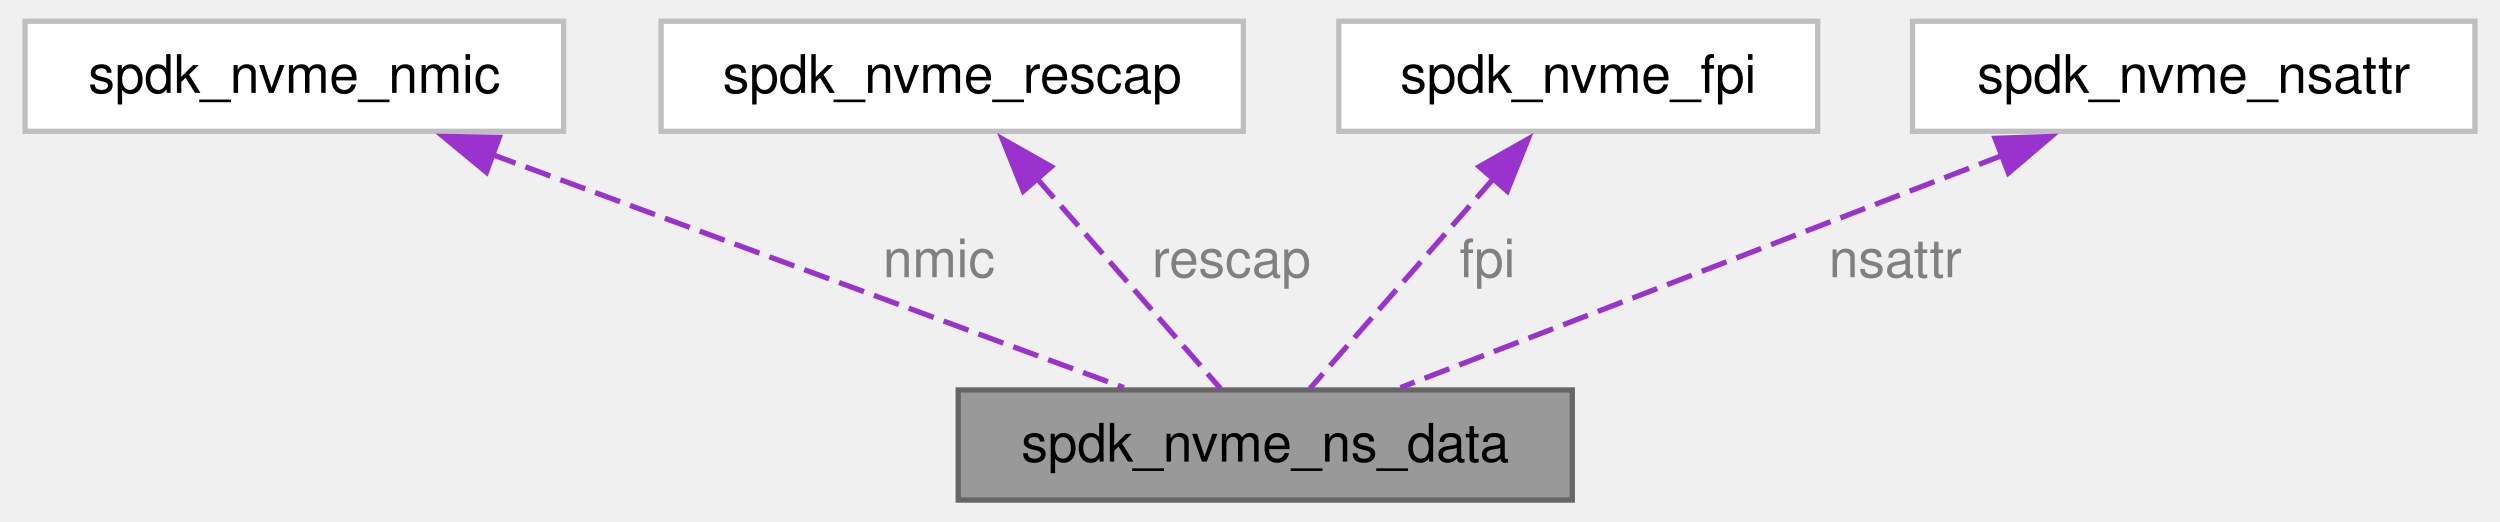
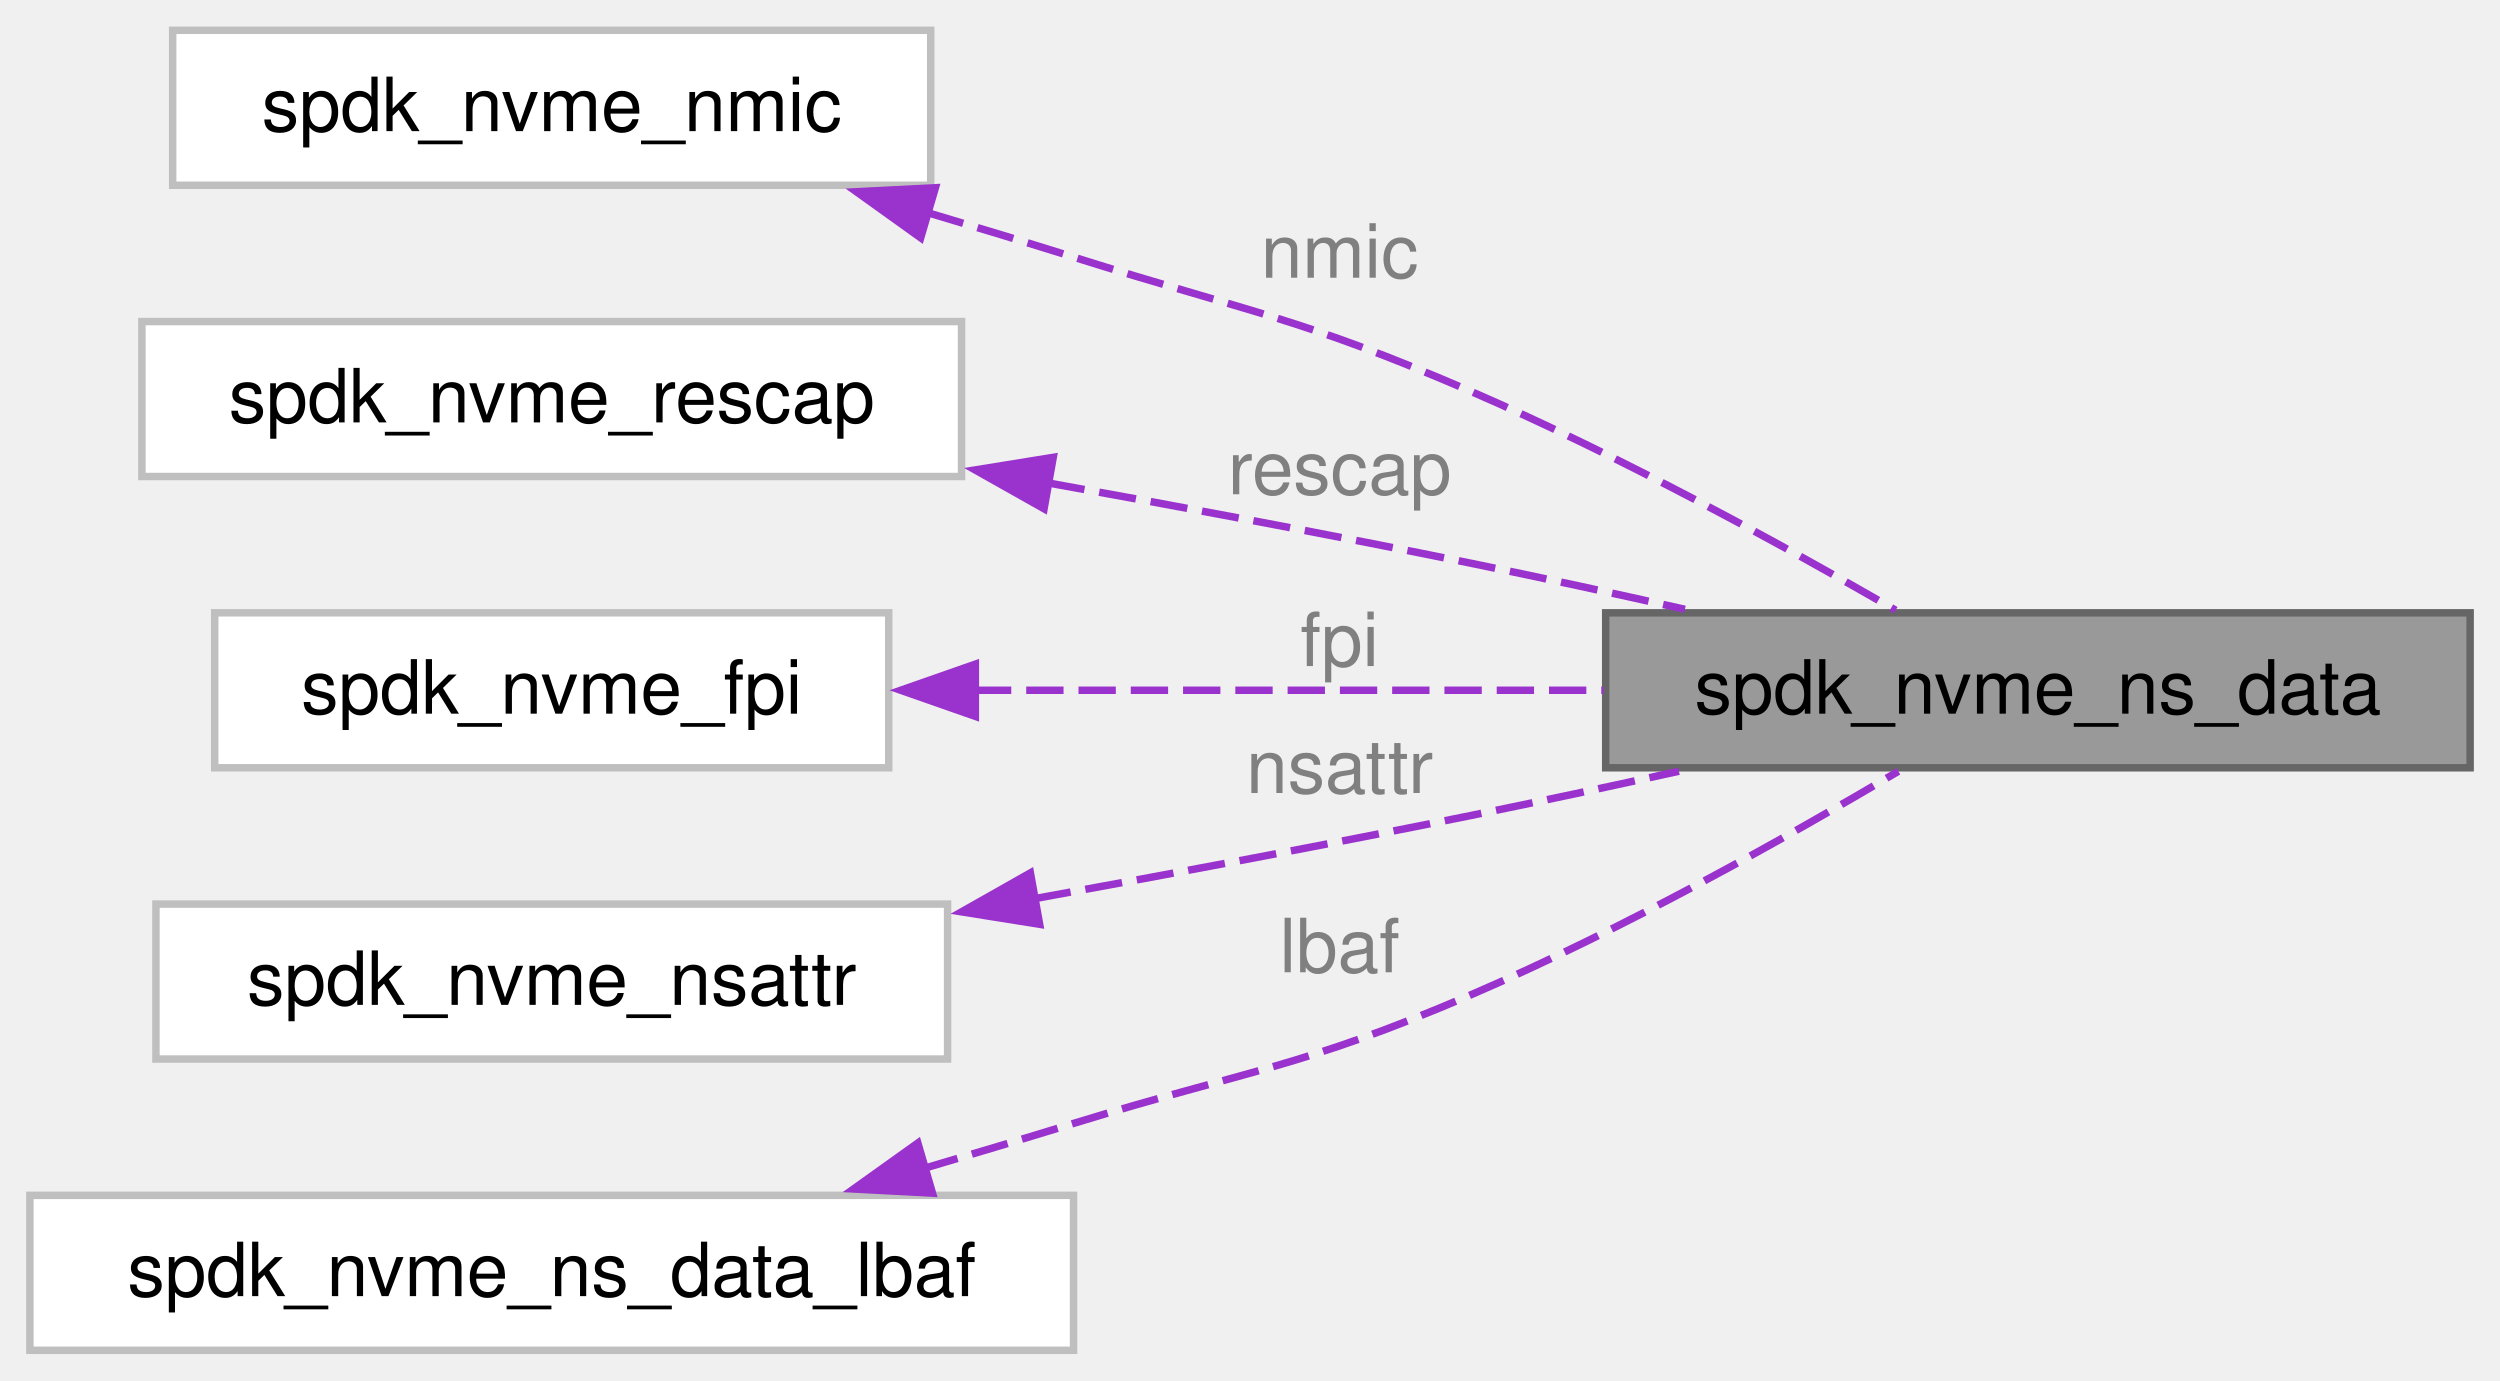
- <svg xmlns="http://www.w3.org/2000/svg" xmlns:xlink="http://www.w3.org/1999/xlink" width="470pt" height="98pt" viewBox="0.00 0.00 469.75 98.25">
-   <g id="graph0" class="graph" transform="scale(1 1) rotate(0) translate(4 94.25)">
+ <svg xmlns="http://www.w3.org/2000/svg" xmlns:xlink="http://www.w3.org/1999/xlink" width="335pt" height="185pt" viewBox="0.00 0.00 334.75 184.75">
+   <g id="graph0" class="graph" transform="scale(1 1) rotate(0) translate(4 180.75)">
    <g id="Node000001" class="node">
      <g id="a_Node000001">
-         <a xlink:title=" ">
-           <polygon fill="#999999" stroke="#666666" points="291.62,-20.75 175.88,-20.75 175.88,0 291.62,0 291.62,-20.75" />
-           <text text-anchor="middle" x="233.75" y="-7.25" font-family="Helvetica,sans-Serif" font-size="10.00">spdk_nvme_ns_data</text>
+         <a xlink:title="Both spdk_nvme_ns_data_head and spdk_nvme_ns_data must be in sync.">
+           <polygon fill="#999999" stroke="#666666" points="326.75,-98.75 211,-98.75 211,-78 326.75,-78 326.75,-98.75" />
+           <text text-anchor="middle" x="268.88" y="-85.25" font-family="Helvetica,sans-Serif" font-size="10.00">spdk_nvme_ns_data</text>
        </a>
      </g>
    </g>
    <g id="Node000002" class="node">
      <g id="a_Node000002">
        <a xlink:href="structspdk__nvme__nmic.html" target="_top" xlink:title=" ">
-           <polygon fill="white" stroke="#bfbfbf" points="101.5,-90.25 0,-90.25 0,-69.5 101.5,-69.5 101.5,-90.25" />
-           <text text-anchor="middle" x="50.75" y="-76.75" font-family="Helvetica,sans-Serif" font-size="10.00">spdk_nvme_nmic</text>
+           <polygon fill="white" stroke="#bfbfbf" points="120.62,-176.75 19.12,-176.75 19.12,-156 120.62,-156 120.62,-176.75" />
+           <text text-anchor="middle" x="69.88" y="-163.25" font-family="Helvetica,sans-Serif" font-size="10.00">spdk_nvme_nmic</text>
        </a>
      </g>
    </g>
    <g id="edge1_Node000001_Node000002" class="edge">
      <g id="a_edge1_Node000001_Node000002">
        <a xlink:title=" ">
-           <path fill="none" stroke="#9a32cd" stroke-dasharray="5,2" d="M87.75,-65.23C123.14,-52.17 175.65,-32.8 207.11,-21.2" />
-           <polygon fill="#9a32cd" stroke="#9a32cd" points="86.95,-61.79 78.78,-68.54 89.37,-68.36 86.95,-61.79" />
+           <path fill="none" stroke="#9a32cd" stroke-dasharray="5,2" d="M120.18,-152.34C126.77,-150.38 133.43,-148.36 139.75,-146.38 163.58,-138.89 170.07,-138.29 193,-128.38 213.02,-119.71 234.92,-107.7 249.83,-99.1" />
+           <polygon fill="#9a32cd" stroke="#9a32cd" points="119.28,-148.96 110.67,-155.13 121.25,-155.67 119.28,-148.96" />
        </a>
      </g>
-       <text text-anchor="middle" x="172.25" y="-42" font-family="Helvetica,sans-Serif" font-size="10.00" fill="grey"> nmic</text>
+       <text text-anchor="middle" x="175.38" y="-143.62" font-family="Helvetica,sans-Serif" font-size="10.00" fill="grey"> nmic</text>
    </g>
    <g id="Node000003" class="node">
      <g id="a_Node000003">
        <a xlink:href="structspdk__nvme__rescap.html" target="_top" xlink:title=" ">
-           <polygon fill="white" stroke="#bfbfbf" points="229.62,-90.25 119.88,-90.25 119.88,-69.5 229.62,-69.5 229.62,-90.25" />
-           <text text-anchor="middle" x="174.75" y="-76.75" font-family="Helvetica,sans-Serif" font-size="10.00">spdk_nvme_rescap</text>
+           <polygon fill="white" stroke="#bfbfbf" points="124.75,-137.75 15,-137.75 15,-117 124.75,-117 124.75,-137.75" />
+           <text text-anchor="middle" x="69.88" y="-124.25" font-family="Helvetica,sans-Serif" font-size="10.00">spdk_nvme_rescap</text>
        </a>
      </g>
    </g>
    <g id="edge2_Node000001_Node000003" class="edge">
      <g id="a_edge2_Node000001_Node000003">
        <a xlink:title=" ">
-           <path fill="none" stroke="#9a32cd" stroke-dasharray="5,2" d="M190.62,-60.72C201.79,-47.94 216.29,-31.35 225.31,-21.03" />
-           <polygon fill="#9a32cd" stroke="#9a32cd" points="188.15,-58.23 184.2,-68.06 193.42,-62.84 188.15,-58.23" />
+           <path fill="none" stroke="#9a32cd" stroke-dasharray="5,2" d="M136.29,-116.15C154.67,-112.85 174.64,-109.11 193,-105.38 202.27,-103.49 212.16,-101.34 221.61,-99.22" />
+           <polygon fill="#9a32cd" stroke="#9a32cd" points="135.8,-112.68 126.57,-117.88 137.03,-119.57 135.8,-112.68" />
        </a>
      </g>
-       <text text-anchor="middle" x="227.38" y="-42" font-family="Helvetica,sans-Serif" font-size="10.00" fill="grey"> rescap</text>
+       <text text-anchor="middle" x="175.38" y="-114.62" font-family="Helvetica,sans-Serif" font-size="10.00" fill="grey"> rescap</text>
    </g>
    <g id="Node000004" class="node">
      <g id="a_Node000004">
        <a xlink:href="structspdk__nvme__fpi.html" target="_top" xlink:title=" ">
-           <polygon fill="white" stroke="#bfbfbf" points="337.88,-90.25 247.62,-90.25 247.62,-69.5 337.88,-69.5 337.88,-90.25" />
-           <text text-anchor="middle" x="292.75" y="-76.75" font-family="Helvetica,sans-Serif" font-size="10.00">spdk_nvme_fpi</text>
+           <polygon fill="white" stroke="#bfbfbf" points="115,-98.75 24.75,-98.75 24.75,-78 115,-78 115,-98.75" />
+           <text text-anchor="middle" x="69.88" y="-85.25" font-family="Helvetica,sans-Serif" font-size="10.00">spdk_nvme_fpi</text>
        </a>
      </g>
    </g>
    <g id="edge3_Node000001_Node000004" class="edge">
      <g id="a_edge3_Node000001_Node000004">
        <a xlink:title=" ">
-           <path fill="none" stroke="#9a32cd" stroke-dasharray="5,2" d="M276.88,-60.72C265.71,-47.94 251.21,-31.35 242.19,-21.03" />
-           <polygon fill="#9a32cd" stroke="#9a32cd" points="274.08,-62.84 283.3,-68.06 279.35,-58.23 274.08,-62.84" />
+           <path fill="none" stroke="#9a32cd" stroke-dasharray="5,2" d="M126.41,-88.38C152.74,-88.38 184.17,-88.38 210.71,-88.38" />
+           <polygon fill="#9a32cd" stroke="#9a32cd" points="126.6,-84.88 116.6,-88.38 126.6,-91.88 126.6,-84.88" />
        </a>
      </g>
-       <text text-anchor="middle" x="275.62" y="-42" font-family="Helvetica,sans-Serif" font-size="10.00" fill="grey"> fpi</text>
+       <text text-anchor="middle" x="175.38" y="-91.62" font-family="Helvetica,sans-Serif" font-size="10.00" fill="grey"> fpi</text>
    </g>
    <g id="Node000005" class="node">
      <g id="a_Node000005">
        <a xlink:href="structspdk__nvme__nsattr.html" target="_top" xlink:title=" ">
-           <polygon fill="white" stroke="#bfbfbf" points="461.75,-90.25 355.75,-90.25 355.75,-69.5 461.75,-69.5 461.75,-90.25" />
-           <text text-anchor="middle" x="408.75" y="-76.75" font-family="Helvetica,sans-Serif" font-size="10.00">spdk_nvme_nsattr</text>
+           <polygon fill="white" stroke="#bfbfbf" points="122.88,-59.75 16.88,-59.75 16.88,-39 122.88,-39 122.88,-59.75" />
+           <text text-anchor="middle" x="69.88" y="-46.25" font-family="Helvetica,sans-Serif" font-size="10.00">spdk_nvme_nsattr</text>
        </a>
      </g>
    </g>
    <g id="edge4_Node000001_Node000005" class="edge">
      <g id="a_edge4_Node000001_Node000005">
        <a xlink:title=" ">
-           <path fill="none" stroke="#9a32cd" stroke-dasharray="5,2" d="M372.93,-65.06C339.09,-52.01 289.18,-32.75 259.23,-21.2" />
-           <polygon fill="#9a32cd" stroke="#9a32cd" points="371.3,-68.18 381.89,-68.52 373.82,-61.65 371.3,-68.18" />
+           <path fill="none" stroke="#9a32cd" stroke-dasharray="5,2" d="M134.44,-60.46C153.32,-63.89 174.02,-67.77 193,-71.62 202.01,-73.45 211.6,-75.51 220.81,-77.54" />
+           <polygon fill="#9a32cd" stroke="#9a32cd" points="135.21,-57.04 124.75,-58.71 133.97,-63.93 135.21,-57.04" />
        </a>
      </g>
-       <text text-anchor="middle" x="352.5" y="-42" font-family="Helvetica,sans-Serif" font-size="10.00" fill="grey"> nsattr</text>
+       <text text-anchor="middle" x="175.38" y="-74.62" font-family="Helvetica,sans-Serif" font-size="10.00" fill="grey"> nsattr</text>
+     </g>
+     <g id="Node000006" class="node">
+       <g id="a_Node000006">
+         <a xlink:href="structspdk__nvme__ns__data__lbaf.html" target="_top" xlink:title=" ">
+           <polygon fill="white" stroke="#bfbfbf" points="139.75,-20.75 0,-20.75 0,0 139.75,0 139.75,-20.75" />
+           <text text-anchor="middle" x="69.88" y="-7.25" font-family="Helvetica,sans-Serif" font-size="10.00">spdk_nvme_ns_data_lbaf</text>
+         </a>
+       </g>
+     </g>
+     <g id="edge5_Node000001_Node000006" class="edge">
+       <g id="a_edge5_Node000001_Node000006">
+         <a xlink:title=" ">
+           <path fill="none" stroke="#9a32cd" stroke-dasharray="5,2" d="M119.42,-24.27C126.26,-26.29 133.19,-28.36 139.75,-30.38 163.53,-37.68 170.14,-37.8 193,-47.62 213.26,-56.33 235.3,-68.71 250.19,-77.53" />
+           <polygon fill="#9a32cd" stroke="#9a32cd" points="120.86,-21.04 110.28,-21.6 118.9,-27.76 120.86,-21.04" />
+         </a>
+       </g>
+       <text text-anchor="middle" x="175.38" y="-50.62" font-family="Helvetica,sans-Serif" font-size="10.00" fill="grey"> lbaf</text>
    </g>
  </g>
</svg>
